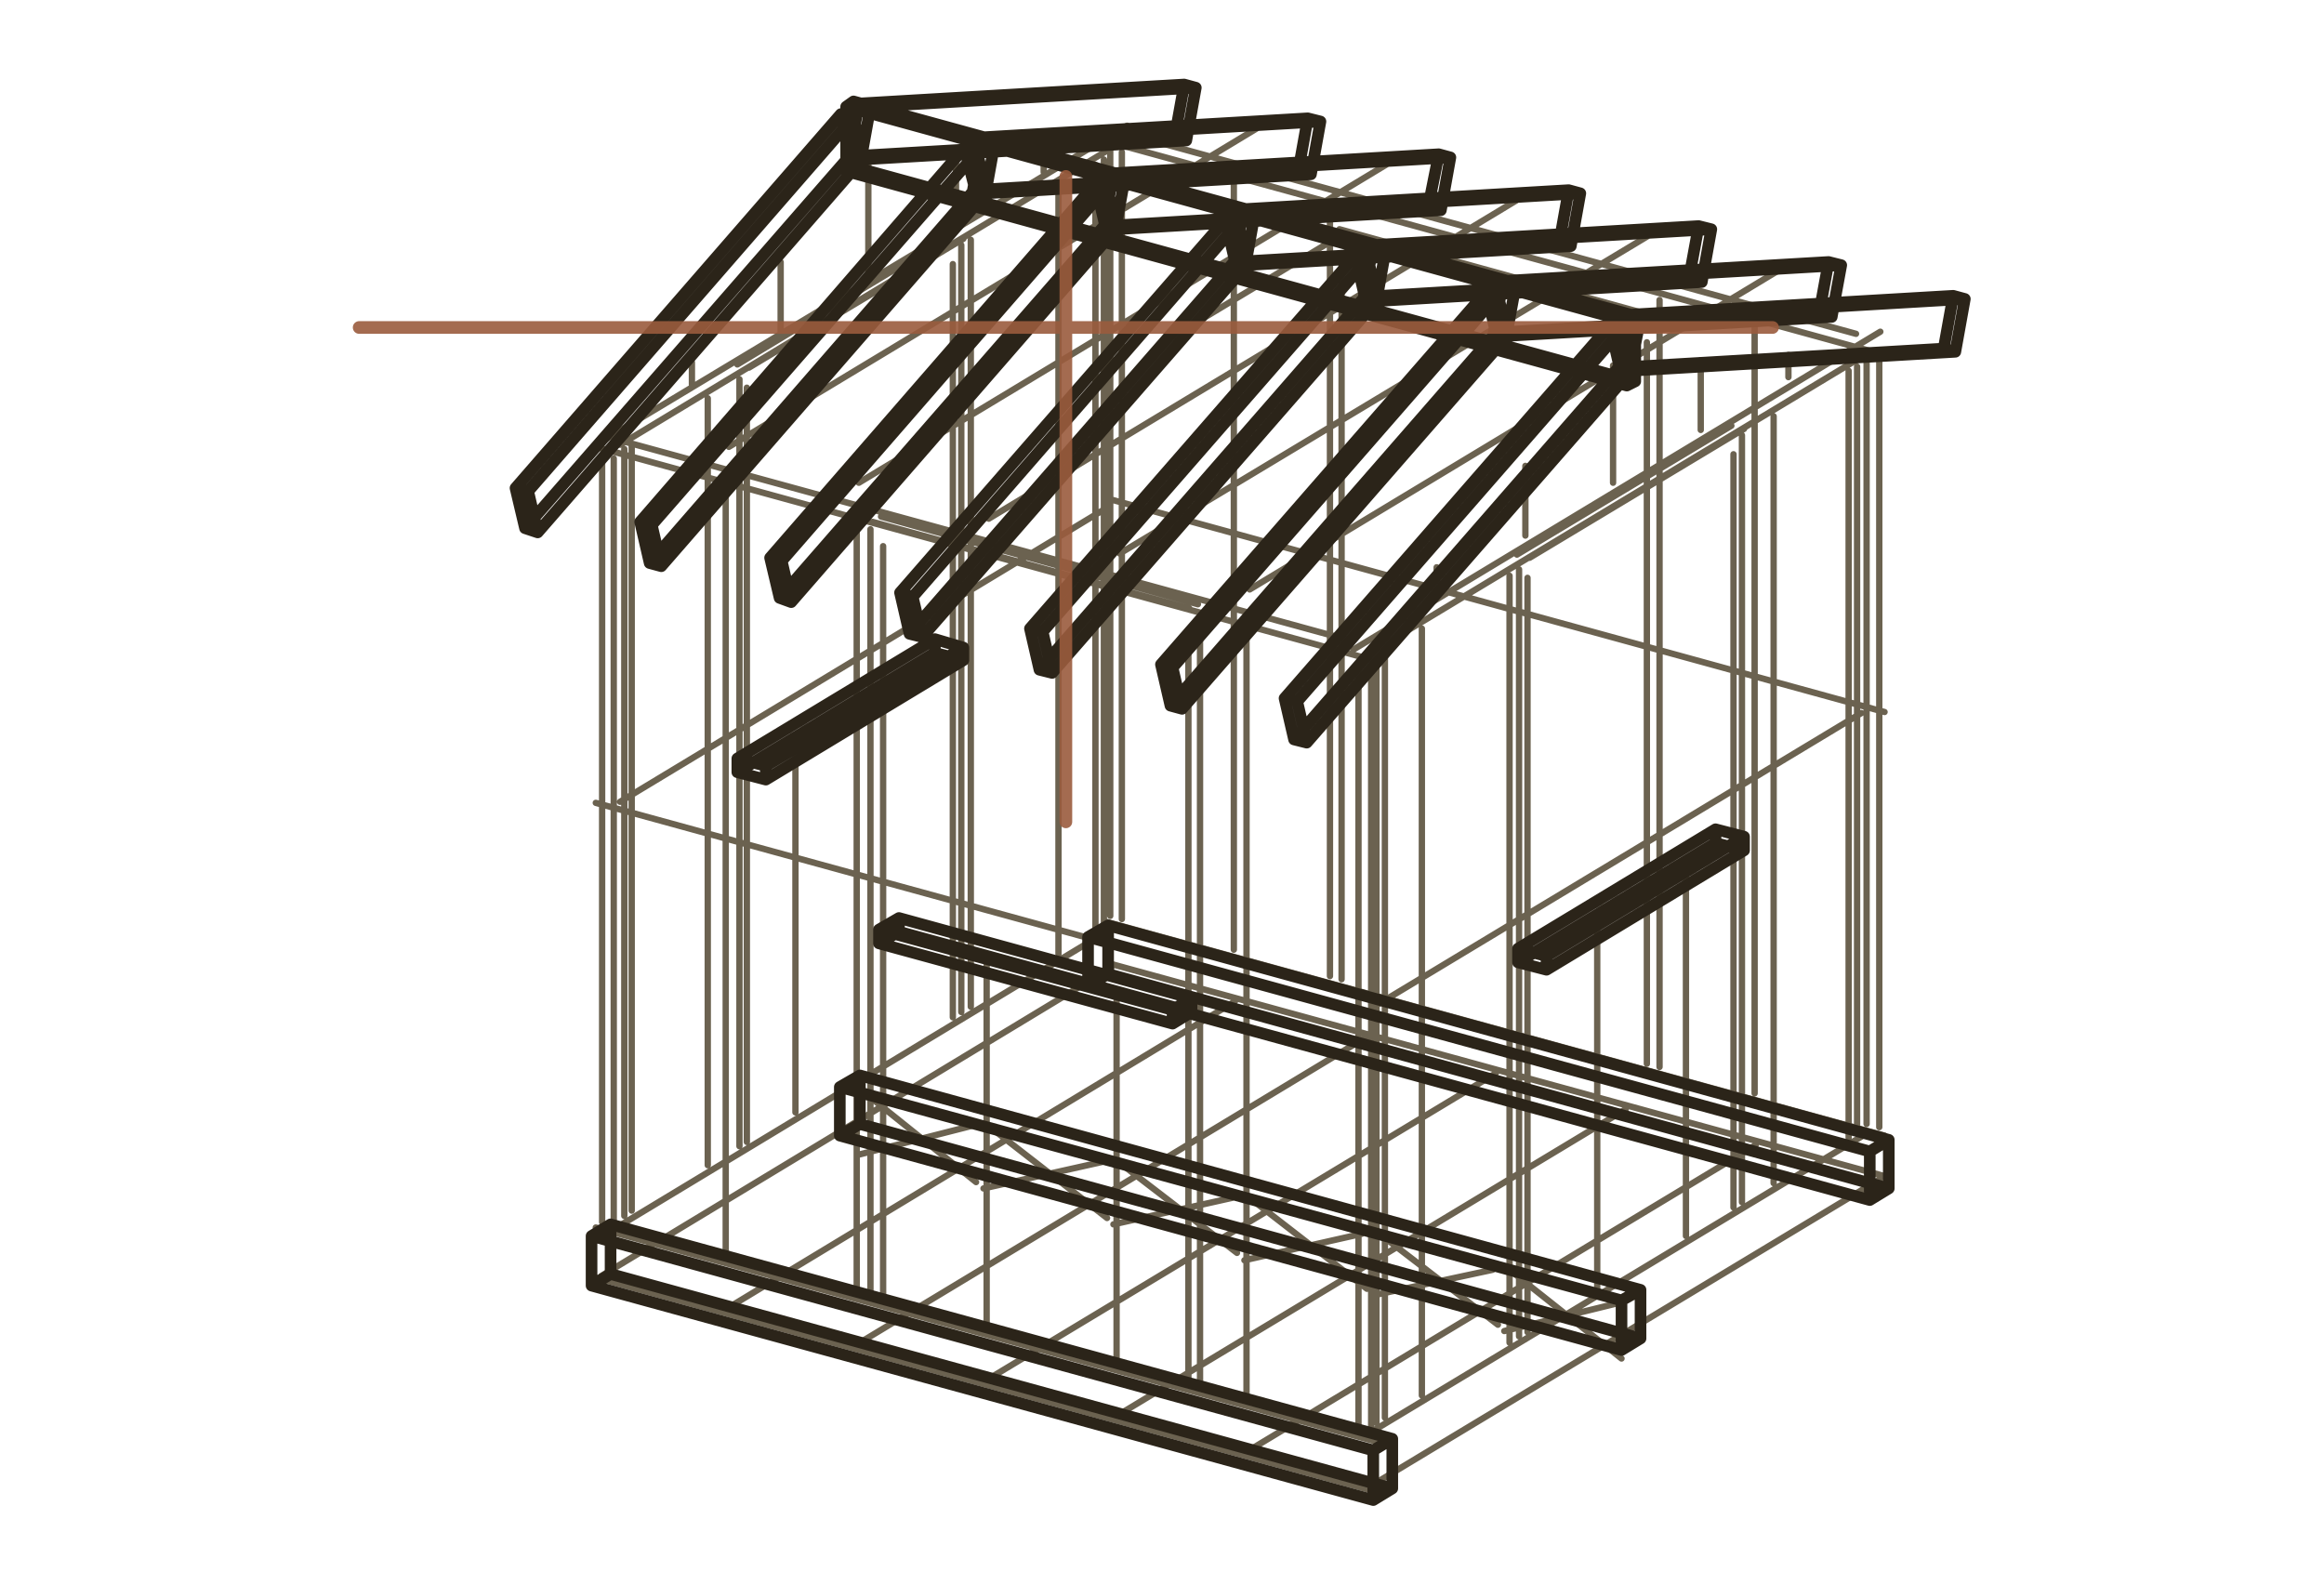
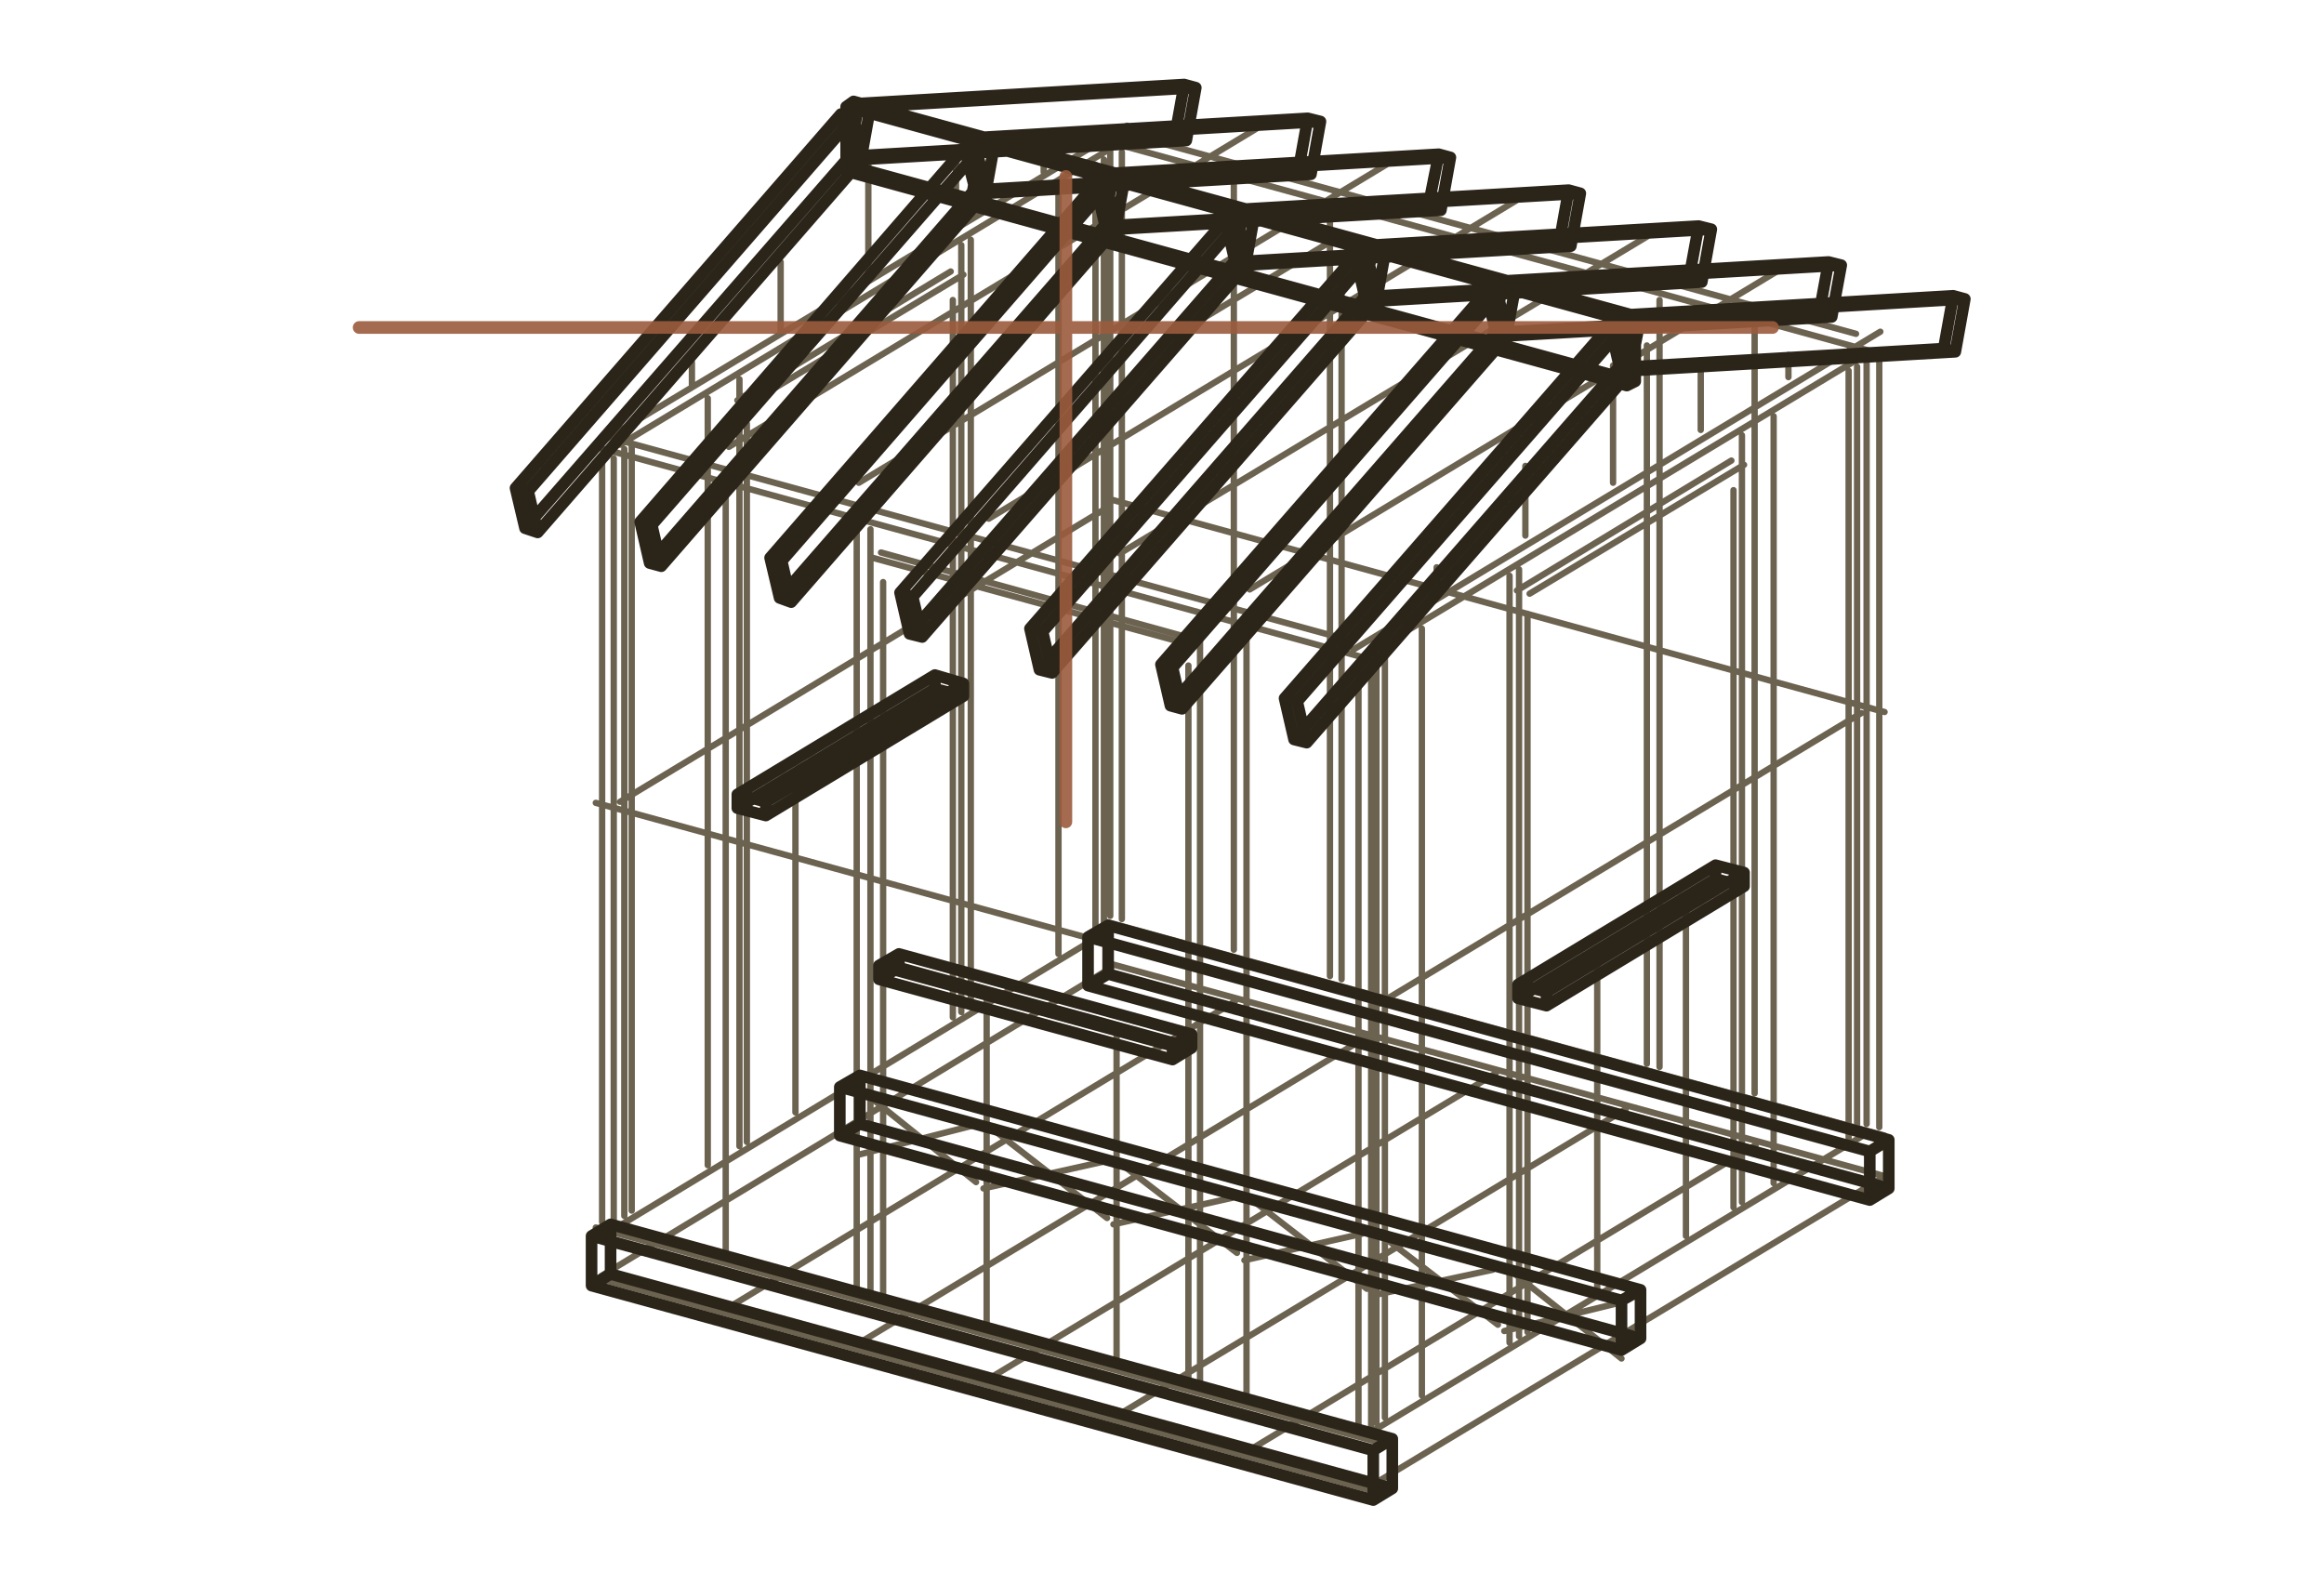
<svg xmlns="http://www.w3.org/2000/svg" viewBox="0 0 220 150" width="220" height="150" role="img">
  <g fill="none" stroke="#6b6250" stroke-width="0.6" stroke-linecap="round">
-     <path d="M105.2 91.6L56.9 120.8M116.9 94.8L68.6 124M129.3 98.2L80.9 127.4M141.6 101.6L93.3 130.7M153.9 105L105.6 134.1M166.2 108.4L117.9 137.5M178 111.6L129.7 140.7M105 91.2L179 111.5M55.9 120.8L129.9 141.1M81.8 103.4L92.4 111.9M81.3 109.3L91.9 106.6M93.6 106.6L104.8 115.3M93.1 112.5L104.3 110M105.9 110L117.1 118.6M105.4 115.9L116.6 113.4M118.3 113.4L129.4 122M117.8 119.3L128.9 116.8M130.6 116.8L141.8 125.4M130.1 122.6L141.3 120.2M142.9 120.2L153.5 128.6M142.4 126L153 123.4M104.5 87.2L178.4 107.5M104.5 13.3L178.4 33.6M107.2 12.8L175.7 31.6M105.1 86.7L105.1 14.1M116.8 89.9L116.8 17.3M166.1 103.5L166.1 30.9M177.9 106.7L177.9 34.1M106.2 87L106.2 14.4M176.7 106.4L176.7 33.8M125.9 92.4L125.9 19.8M127 92.7L127 24.5M157.1 101L157.1 28.4M155.9 100.7L155.9 32.4M126.8 21.7L156.9 30M126 22.2L156.1 30.4M130.4 136.5L56.4 116.2M130.4 62.6L56.4 42.3M127.7 60.6L59.1 41.8M129.8 135.7L129.8 63.1M118 132.4L118 59.8M81.1 122.3L81.1 49.7M68.7 118.9L68.7 46.3M57 115.7L57 43.1M128.6 135.3L128.6 62.8M58.1 116L58.1 43.4M113.6 131.2L113.6 58.6M112.5 130.9L112.5 59.6M82.4 122.7L82.4 50.1M83.6 123L83.6 51.7M112.6 57.6L82.6 49.4M113.4 57.2L83.4 48.9M105.7 129.1L105.7 94.7M93.4 125.7L93.4 91.3M176.2 107.6L129.9 135.5M176.2 33.8L129.9 61.7M178 31.4L128.1 61.5M175.8 107.2L175.8 34.7M167.9 112L167.9 39.4M142.9 127.1L142.9 54.5M134.6 132.1L134.6 59.5M130.3 134.7L130.3 62.1M175 107.7L175 35.1M131.1 134.2L131.1 61.6M164.9 113.8L164.9 41.2M164.1 114.3L164.1 43M143.8 126.5L143.8 53.9M144.6 126.1L144.6 54.7M165.1 40.6L144.8 52.8M163.9 40.3L143.6 52.5M159.6 117L159.6 82.7M151.2 122.1L151.2 87.7M58.7 116L104.9 88.1M58.7 42.1L104.9 14.2M56.8 41.9L106.7 11.9M59.1 115.1L59.1 42.5M67 110.3L67 37.7M91.9 95.3L91.9 22.7M100.2 90.3L100.2 17.7M104.5 87.7L104.5 15.1M59.8 114.6L59.8 42.1M103.7 88.2L103.7 15.6M70 108.5L70 35.9M70.7 108.1L70.7 36.7M91 95.8L91 23.2M90.2 96.3L90.2 25M69.8 34.5L90 22.3M70.9 34.8L91.2 22.6M75.3 105.3L75.3 70.9M83.6 100.3L83.6 65.9M118.9 12.2L69 42.3M131.2 15.6L81.3 45.7M143.5 19L93.6 49.1M155.9 22.4L106 52.4M168.2 25.7L118.3 55.8M126.9 22.3L110.3 32.3M98.8 16.3L98.8 14.3M90.5 21.4L90.5 14.8M82.2 26.4L82.2 15.2M73.9 31.4L73.9 24.8M65.5 36.4L65.5 34.3M169.3 35.7L169.3 33.6M161 40.7L161 34.1M152.7 45.7L152.7 34.6M144.4 50.7L144.4 44.1M136 55.7L136 53.7M104.5 47.1L178.4 67.4M130.4 96.3L56.4 76M176.2 67.5L129.9 95.4M58.7 75.9L104.9 48" />
+     <path d="M105.2 91.6L56.9 120.8M116.9 94.8L68.6 124M129.3 98.2L80.9 127.4M141.6 101.6L93.3 130.7M153.9 105L105.6 134.1M166.2 108.4L117.9 137.5M178 111.6L129.7 140.7M105 91.2L179 111.5M55.9 120.8L129.9 141.1M81.8 103.4L92.4 111.9M81.3 109.3L91.9 106.6M93.6 106.6L104.8 115.3M93.1 112.5L104.3 110M105.9 110L117.1 118.6M105.4 115.9L116.6 113.4M118.3 113.4L129.4 122M117.8 119.3L128.9 116.8M130.6 116.8L141.8 125.4M130.1 122.6L141.3 120.2M142.9 120.2L153.5 128.6M142.4 126L153 123.4M104.5 87.2L178.4 107.5M104.5 13.3L178.4 33.6M107.2 12.8L175.7 31.6M105.1 86.7L105.1 14.1M116.8 89.9L116.8 17.3M166.1 103.5L166.1 30.9M177.9 106.7L177.9 34.1M106.2 87L106.2 14.4M176.7 106.4L176.7 33.8M125.9 92.4L125.9 19.8M127 92.7L127 24.8M157.1 101L157.1 28.4M155.9 100.7L155.9 32.7M126.8 22.1L156.9 30.3M126 22.5L156.1 30.8M130.4 136.5L56.4 116.2M130.4 62.6L56.4 42.3M127.7 60.6L59.1 41.8M129.8 135.7L129.8 63.1M118 132.4L118 59.8M81.1 122.3L81.1 49.7M68.7 118.9L68.7 46.3M57 115.7L57 43.1M128.6 135.3L128.6 62.8M58.1 116L58.1 43.4M113.6 131.2L113.6 58.6M112.5 130.9L112.5 63M82.4 122.7L82.4 50.1M83.6 123L83.6 55.1M112.6 61L82.6 52.8M113.4 60.6L83.4 52.3M105.7 129.1L105.7 98.1M93.4 125.7L93.4 94.7M176.2 107.6L129.9 135.5M176.2 33.8L129.9 61.7M178 31.4L128.1 61.5M175.8 107.2L175.8 34.7M167.9 112L167.9 39.4M142.9 127.1L142.9 54.5M134.6 132.1L134.6 59.5M130.3 134.7L130.3 62.1M175 107.7L175 35.1M131.1 134.2L131.1 61.6M164.9 113.8L164.9 41.2M164.1 114.3L164.1 46.4M143.8 126.5L143.8 53.9M144.6 126.1L144.6 58.1M165.1 44L144.8 56.2M163.9 43.6L143.6 55.9M159.6 117L159.6 86.1M151.2 122.1L151.2 91.1M58.7 116L104.9 88.1M58.7 42.1L104.9 14.2M56.8 41.9L106.7 11.9M59.1 115.1L59.1 42.5M67 110.3L67 37.7M91.9 95.3L91.9 22.7M100.2 90.3L100.2 17.7M104.5 87.7L104.5 15.1M59.8 114.6L59.8 42.1M103.7 88.2L103.7 15.6M70 108.5L70 35.9M70.7 108.1L70.7 40.1M91 95.8L91 23.2M90.2 96.3L90.2 28.4M69.8 37.9L90 25.7M70.9 38.2L91.2 26M75.3 105.3L75.3 74.3M83.6 100.3L83.6 69.3M118.9 12.2L69 42.3M131.2 15.6L81.3 45.7M143.5 19L93.6 49.1M155.9 22.4L106 52.4M168.2 25.7L118.3 55.8M126.9 22.3L110.3 32.3M98.8 16.3L98.8 14.3M90.5 21.4L90.5 14.8M82.2 26.4L82.2 15.2M73.9 31.4L73.9 24.8M65.5 36.4L65.5 34.3M169.3 35.7L169.3 33.6M161 40.7L161 34.1M152.7 45.7L152.7 34.6M144.4 50.7L144.4 44.1M136 55.7L136 53.7M104.5 47.1L178.4 67.4M130.4 96.3L56.4 76M176.2 67.5L129.9 95.4M58.7 75.9L104.9 48" />
  </g>
  <g fill="none" stroke="#2b2419" stroke-width="1.1" stroke-linecap="round">
-     <path d="M104.9 92.2L103 93.3M104.9 87.6L103 88.7M178.8 112.5L177 113.6M178.8 107.9L177 109M104.9 92.2L104.9 87.6M103 93.3L103 88.7M178.8 112.5L178.8 107.9M177 113.6L177 109M104.9 92.2L178.8 112.5M103 93.3L177 113.6M104.9 87.6L178.8 107.9M103 88.7L177 109M81.4 106.4L79.5 107.5M81.4 101.8L79.5 102.9M155.3 126.7L153.5 127.8M155.3 122.1L153.5 123.1M81.4 106.4L81.4 101.8M79.5 107.5L79.5 102.9M155.3 126.7L155.3 122.1M153.5 127.8L153.5 123.1M81.4 106.4L155.3 126.7M79.5 107.5L153.5 127.8M81.4 101.8L155.3 122.1M79.5 102.9L153.5 123.1M57.8 120.6L56 121.7M57.8 115.9L56 117M131.8 140.9L130 142M131.8 136.2L130 137.3M57.8 120.6L57.8 115.9M56 121.7L56 117M131.8 140.9L131.8 136.2M130 142L130 137.3M57.8 120.6L131.8 140.9M56 121.7L130 142M57.8 115.9L131.8 136.2M56 117L130 137.3M112.8 95.8L112.8 94.5M111 96.9L111 95.6M85.1 88.2L85.1 86.9M83.2 89.3L83.2 88M112.8 95.8L111 96.9M112.8 94.5L111 95.6M85.1 88.2L83.2 89.3M85.1 86.9L83.2 88M112.8 95.8L85.1 88.2M112.8 94.5L85.1 86.9M111 96.9L83.2 89.3M111 95.6L83.2 88M162.4 79.8L162.4 78.5M165.1 80.5L165.1 79.2M143.7 91.1L143.7 89.8M146.4 91.8L146.4 90.5M162.4 79.8L165.1 80.5M162.4 78.5L165.1 79.2M143.7 91.1L146.4 91.8M143.7 89.8L146.4 90.5M162.4 79.8L143.7 91.1M162.4 78.5L143.7 89.8M165.1 80.5L146.4 91.8M165.1 79.2L146.4 90.5M72.5 73.8L72.5 72.5M69.8 73.1L69.8 71.8M91.2 62.5L91.2 61.3M88.5 61.8L88.5 60.5M72.5 73.8L69.8 73.1M72.5 72.5L69.8 71.8M91.2 62.5L88.5 61.8M91.2 61.3L88.5 60.5M72.5 73.8L91.2 62.5M72.5 72.5L91.2 61.3M69.8 73.1L88.5 61.8M69.8 71.8L88.5 60.5M112.3 13.3L111.2 13M113.2 8.3L112.1 8M81.5 15.1L80.4 14.8M82.4 10.1L81.3 9.8M112.3 13.3L113.2 8.3M111.2 13L112.1 8M81.5 15.1L82.4 10.1M80.4 14.8L81.3 9.8M112.3 13.3L81.5 15.1M111.2 13L80.4 14.8M113.2 8.3L82.4 10.1M112.1 8L81.3 9.8M81.7 15L80.5 14.7M80.8 11.1L79.6 10.8M50.9 50.4L49.7 50M50 46.5L48.8 46.2M81.7 15L80.8 11.1M80.5 14.7L79.6 10.8M50.9 50.4L50 46.5M49.7 50L48.8 46.2M81.7 15L50.9 50.4M80.5 14.7L49.7 50M80.8 11.1L50 46.5M79.6 10.8L48.8 46.2M124.1 16.5L122.9 16.2M125 11.5L123.8 11.2M93.3 18.3L92.1 18M94.2 13.3L93 13M124.1 16.5L125 11.5M122.9 16.2L123.8 11.2M93.3 18.3L94.2 13.3M92.1 18L93 13M124.1 16.5L93.3 18.3M122.9 16.2L92.1 18M125 11.5L94.2 13.3M123.8 11.2L93 13M93.4 18.2L92.3 17.9M92.5 14.4L91.3 14M62.6 53.6L61.5 53.3M61.7 49.7L60.6 49.4M93.4 18.2L92.5 14.4M92.3 17.9L91.3 14M62.6 53.6L61.7 49.7M61.5 53.3L60.6 49.4M93.4 18.2L62.6 53.6M92.3 17.9L61.5 53.3M92.5 14.4L61.7 49.7M91.3 14L60.6 49.4M136.4 19.9L135.2 19.6M137.3 14.9L136.2 14.6M105.6 21.7L104.5 21.4M106.5 16.7L105.4 16.4M136.4 19.9L137.3 14.9M135.2 19.6L136.2 14.6M105.6 21.7L106.5 16.7M104.5 21.4L105.4 16.4M136.4 19.9L105.6 21.7M135.2 19.6L104.5 21.4M137.3 14.9L106.5 16.7M136.2 14.6L105.4 16.4M105.7 21.6L104.6 21.3M104.8 17.7L103.7 17.4M74.9 57L73.8 56.6M74 53.1L72.9 52.8M105.7 21.6L104.8 17.7M104.6 21.3L103.7 17.4M74.9 57L74 53.1M73.8 56.6L72.9 52.8M105.7 21.6L74.9 57M104.6 21.3L73.8 56.6M104.8 17.7L74 53.1M103.7 17.4L72.9 52.8M148.7 23.3L147.6 23M149.6 18.3L148.5 18M117.9 25.1L116.8 24.8M118.8 20.1L117.7 19.8M148.7 23.3L149.6 18.3M147.6 23L148.5 18M117.9 25.1L118.8 20.1M116.8 24.8L117.7 19.8M148.7 23.3L117.9 25.1M147.6 23L116.8 24.8M149.6 18.3L118.8 20.1M148.5 18L117.7 19.8M118.1 25L116.9 24.7M117.2 21.1L116 20.8M87.3 60.3L86.1 60M86.4 56.5L85.2 56.1M118.1 25L117.2 21.1M116.9 24.7L116 20.8M87.3 60.3L86.4 56.5M86.1 60L85.2 56.1M118.1 25L87.3 60.3M116.9 24.7L86.1 60M117.2 21.1L86.4 56.5M116 20.8L85.2 56.1M161.1 26.7L159.9 26.3M162 21.7L160.8 21.4M130.3 28.5L129.1 28.1M131.2 23.5L130 23.2M161.1 26.7L162 21.7M159.9 26.3L160.8 21.4M130.3 28.5L131.2 23.5M129.1 28.1L130 23.2M161.1 26.7L130.3 28.5M159.9 26.3L129.1 28.1M162 21.7L131.2 23.5M160.8 21.4L130 23.2M130.4 28.4L129.2 28.1M129.5 24.5L128.3 24.2M99.6 63.7L98.4 63.4M98.7 59.8L97.5 59.5M130.4 28.4L129.5 24.5M129.2 28.1L128.3 24.2M99.6 63.7L98.7 59.8M98.4 63.4L97.5 59.5M130.4 28.4L99.6 63.7M129.2 28.1L98.4 63.4M129.5 24.5L98.7 59.8M128.3 24.2L97.5 59.5M173.4 30L172.2 29.7M174.3 25.1L173.1 24.8M142.6 31.8L141.4 31.5M143.5 26.9L142.3 26.6M173.4 30L174.3 25.1M172.2 29.7L173.1 24.8M142.6 31.8L143.5 26.9M141.4 31.5L142.3 26.6M173.4 30L142.6 31.8M172.2 29.7L141.4 31.5M174.3 25.1L143.5 26.9M173.1 24.8L142.3 26.6M142.7 31.8L141.6 31.5M141.8 27.9L140.7 27.6M111.9 67.1L110.8 66.8M111 63.2L109.9 62.9M142.7 31.8L141.8 27.9M141.6 31.5L140.7 27.6M111.9 67.1L111 63.2M110.8 66.8L109.9 62.9M142.7 31.8L111.9 67.1M141.6 31.5L110.8 66.8M141.8 27.9L111 63.2M140.7 27.6L109.9 62.9M185.1 33.3L184 33M186 28.3L184.9 28M154.3 35.1L153.2 34.8M155.3 30.1L154.1 29.8M185.1 33.3L186 28.3M184 33L184.9 28M154.3 35.1L155.3 30.1M153.2 34.8L154.1 29.8M185.1 33.3L154.3 35.1M184 33L153.2 34.8M186 28.3L155.3 30.1M184.9 28L154.1 29.8M154.5 35L153.3 34.7M153.6 31.1L152.4 30.8M123.7 70.3L122.5 70M122.8 66.4L121.6 66.1M154.5 35L153.6 31.1M153.3 34.7L152.4 30.8M123.7 70.3L122.8 66.4M122.5 70L121.6 66.1M154.5 35L123.7 70.3M153.3 34.7L122.5 70M153.6 31.1L122.8 66.4M152.4 30.8L121.6 66.1M80.8 15.8L80.1 16.2M80.8 9.6L80.1 10.1M154.8 36.1L154 36.5M154.8 29.9L154 30.4M80.8 15.8L80.8 9.6M80.1 16.2L80.1 10.1M154.8 36.1L154.8 29.9M154 36.5L154 30.4M80.8 15.8L154.8 36.1M80.1 16.2L154 36.5M80.8 9.6L154.8 29.9M80.1 10.1L154 30.4" />
+     <path d="M104.9 92.2L103 93.3M104.9 87.6L103 88.7M178.8 112.5L177 113.6M178.8 107.9L177 109M104.9 92.2L104.9 87.6M103 93.3L103 88.7M178.8 112.5L178.8 107.9M177 113.6L177 109M104.9 92.2L178.8 112.5M103 93.3L177 113.6M104.9 87.6L178.8 107.9M103 88.7L177 109M81.4 106.4L79.5 107.5M81.4 101.8L79.5 102.9M155.3 126.7L153.5 127.8M155.3 122.1L153.5 123.1M81.4 106.4L81.4 101.8M79.5 107.5L79.5 102.9M155.3 126.7L155.3 122.1M153.5 127.8L153.5 123.1M81.4 106.4L155.3 126.7M79.5 107.5L153.5 127.8M81.4 101.8L155.3 122.1M79.5 102.9L153.5 123.1M57.8 120.6L56 121.7M57.8 115.9L56 117M131.8 140.9L130 142M131.8 136.2L130 137.3M57.8 120.6L57.8 115.9M56 121.7L56 117M131.8 140.9L131.8 136.2M130 142L130 137.3M57.8 120.6L131.8 140.9M56 121.7L130 142M57.8 115.9L131.8 136.2M56 117L130 137.3M112.8 99.2L112.8 97.9M111 100.3L111 99M85.1 91.6L85.1 90.3M83.2 92.7L83.2 91.4M112.8 99.2L111 100.3M112.8 97.9L111 99M85.1 91.6L83.2 92.7M85.1 90.3L83.2 91.4M112.8 99.2L85.1 91.6M112.8 97.9L85.1 90.3M111 100.3L83.2 92.7M111 99L83.2 91.4M162.4 83.2L162.4 81.9M165.1 83.9L165.1 82.6M143.7 94.5L143.7 93.2M146.4 95.2L146.4 93.9M162.4 83.2L165.1 83.9M162.4 81.9L165.1 82.6M143.7 94.5L146.4 95.2M143.7 93.2L146.4 93.9M162.4 83.2L143.7 94.5M162.4 81.9L143.7 93.2M165.1 83.9L146.4 95.2M165.1 82.6L146.4 93.9M72.5 77.2L72.5 75.9M69.8 76.5L69.8 75.2M91.2 65.9L91.2 64.7M88.5 65.2L88.5 63.9M72.5 77.2L69.8 76.5M72.5 75.9L69.8 75.2M91.2 65.9L88.5 65.2M91.2 64.7L88.5 63.9M72.5 77.2L91.2 65.9M72.5 75.9L91.2 64.7M69.8 76.5L88.5 65.2M69.8 75.2L88.5 63.9M112.3 13.3L111.2 13M113.2 8.3L112.1 8M81.5 15.1L80.4 14.8M82.4 10.1L81.3 9.8M112.3 13.3L113.2 8.3M111.2 13L112.1 8M81.5 15.1L82.4 10.1M80.4 14.8L81.3 9.8M112.3 13.3L81.5 15.1M111.2 13L80.4 14.8M113.2 8.3L82.4 10.1M112.1 8L81.3 9.8M81.7 15L80.5 14.7M80.8 11.1L79.6 10.8M50.9 50.4L49.7 50M50 46.5L48.8 46.2M81.7 15L80.8 11.1M80.5 14.7L79.6 10.8M50.9 50.4L50 46.5M49.7 50L48.8 46.2M81.7 15L50.9 50.4M80.5 14.7L49.7 50M80.8 11.1L50 46.5M79.6 10.8L48.8 46.2M124.1 16.5L122.9 16.2M125 11.5L123.8 11.2M93.3 18.3L92.1 18M94.2 13.3L93 13M124.1 16.5L125 11.5M122.9 16.2L123.8 11.2M93.3 18.3L94.2 13.3M92.1 18L93 13M124.1 16.5L93.3 18.3M122.9 16.2L92.1 18M125 11.5L94.2 13.3M123.8 11.2L93 13M93.4 18.2L92.3 17.9M92.5 14.4L91.3 14M62.6 53.6L61.5 53.3M61.7 49.7L60.6 49.4M93.4 18.2L92.5 14.4M92.3 17.9L91.3 14M62.6 53.6L61.7 49.7M61.5 53.3L60.6 49.4M93.4 18.2L62.6 53.6M92.3 17.9L61.5 53.3M92.5 14.4L61.7 49.7M91.3 14L60.6 49.4M136.4 19.9L135.2 19.6M137.3 14.9L136.2 14.6M105.6 21.7L104.5 21.4M106.5 16.7L105.4 16.4M136.4 19.9L137.3 14.9M135.2 19.6L136.2 14.6M105.6 21.7L106.5 16.7M104.5 21.4L105.4 16.4M136.4 19.9L105.6 21.7M135.2 19.6L104.5 21.4M137.3 14.9L106.5 16.7M136.2 14.6L105.4 16.4M105.7 21.6L104.6 21.3M104.8 17.7L103.7 17.4M74.9 57L73.8 56.6M74 53.1L72.9 52.8M105.7 21.6L104.8 17.7M104.6 21.3L103.7 17.4M74.9 57L74 53.1M73.8 56.6L72.9 52.8M105.7 21.6L74.9 57M104.6 21.3L73.8 56.6M104.8 17.7L74 53.1M103.7 17.4L72.9 52.8M148.7 23.3L147.6 23M149.6 18.3L148.5 18M117.9 25.1L116.8 24.8M118.8 20.1L117.7 19.8M148.7 23.3L149.6 18.3M147.6 23L148.5 18M117.9 25.1L118.8 20.1M116.8 24.8L117.7 19.8M148.7 23.3L117.9 25.1M147.6 23L116.8 24.8M149.6 18.3L118.8 20.1M148.5 18L117.7 19.8M118.1 25L116.9 24.7M117.2 21.1L116 20.8M87.3 60.3L86.1 60M86.4 56.5L85.2 56.1M118.1 25L117.2 21.1M116.9 24.7L116 20.8M87.3 60.3L86.4 56.5M86.1 60L85.2 56.1M118.1 25L87.3 60.3M116.9 24.7L86.1 60M117.2 21.1L86.4 56.5M116 20.8L85.2 56.1M161.1 26.7L159.9 26.3M162 21.7L160.8 21.4M130.3 28.5L129.1 28.1M131.2 23.5L130 23.2M161.1 26.7L162 21.7M159.9 26.3L160.8 21.4M130.3 28.5L131.2 23.5M129.1 28.1L130 23.2M161.1 26.7L130.3 28.5M159.9 26.3L129.1 28.1M162 21.7L131.2 23.5M160.8 21.4L130 23.2M130.4 28.4L129.2 28.1M129.5 24.5L128.3 24.2M99.6 63.7L98.4 63.4M98.7 59.8L97.5 59.5M130.4 28.4L129.5 24.5M129.2 28.1L128.3 24.2M99.6 63.7L98.7 59.8M98.4 63.4L97.5 59.5M130.4 28.4L99.6 63.7M129.2 28.1L98.4 63.4M129.5 24.5L98.7 59.8M128.3 24.2L97.5 59.5M173.4 30L172.2 29.7M174.3 25.1L173.1 24.8M142.6 31.8L141.4 31.5M143.5 26.9L142.3 26.6M173.4 30L174.3 25.1M172.2 29.7L173.1 24.8M142.6 31.8L143.5 26.9M141.4 31.5L142.3 26.6M173.4 30L142.6 31.8M172.2 29.7L141.4 31.5M174.3 25.1L143.5 26.9M173.1 24.8L142.3 26.6M142.7 31.8L141.6 31.5M141.8 27.9L140.7 27.6M111.9 67.1L110.8 66.8M111 63.2L109.9 62.9M142.7 31.8L141.8 27.9M141.6 31.5L140.7 27.6M111.9 67.1L111 63.2M110.8 66.8L109.9 62.9M142.7 31.8L111.9 67.1M141.6 31.5L110.8 66.8M141.8 27.9L111 63.2M140.7 27.6L109.9 62.9M185.1 33.3L184 33M186 28.3L184.9 28M154.3 35.1L153.2 34.8M155.3 30.1L154.1 29.8M185.1 33.3L186 28.3M184 33L184.9 28M154.3 35.1L155.3 30.1M153.2 34.8L154.1 29.8M185.1 33.3L154.3 35.1M184 33L153.2 34.8M186 28.3L155.3 30.1M184.9 28L154.1 29.8M154.5 35L153.3 34.7M153.6 31.1L152.4 30.8M123.7 70.3L122.5 70M122.8 66.4L121.6 66.1M154.5 35L153.6 31.1M153.3 34.7L152.4 30.8M123.7 70.3L122.8 66.4M122.5 70L121.6 66.1M154.5 35L123.7 70.3M153.3 34.7L122.5 70M153.6 31.1L122.8 66.4M152.4 30.8L121.6 66.1M80.8 15.8L80.1 16.2M80.8 9.6L80.1 10.1M154.8 36.1L154 36.5M154.8 29.9L154 30.4M80.8 15.8L80.8 9.6M80.1 16.2L80.1 10.1M154.8 36.1L154.8 29.9M154 36.5L154 30.4M80.8 15.8L154.8 36.1M80.1 16.2L154 36.5M80.8 9.6L154.8 29.9M80.1 10.1L154 30.4" />
  </g>
  <g fill="none" stroke="#9a5b3d" stroke-width="1.2" stroke-linecap="round" opacity="0.9">
    <path d="M100.9 77.8L100.9 16.7M34 31L167.8 31" />
  </g>
</svg>
